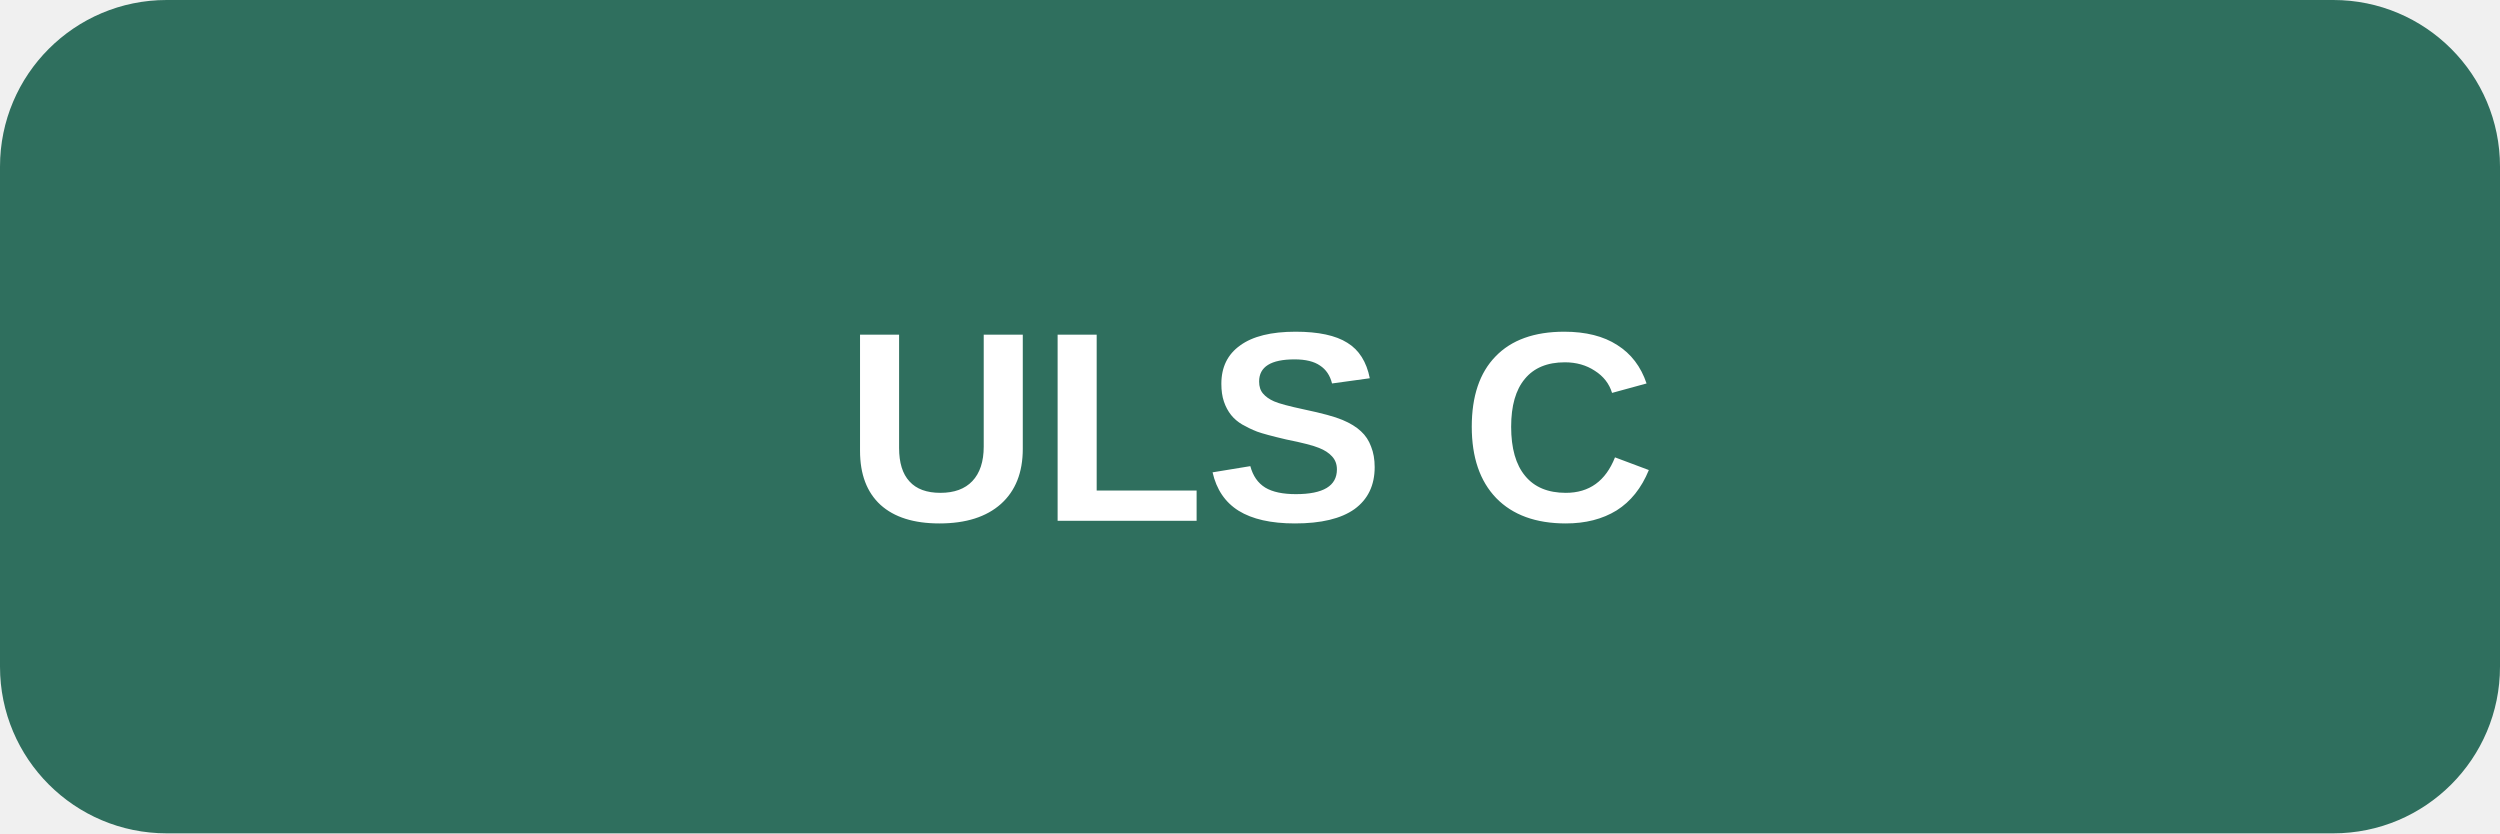
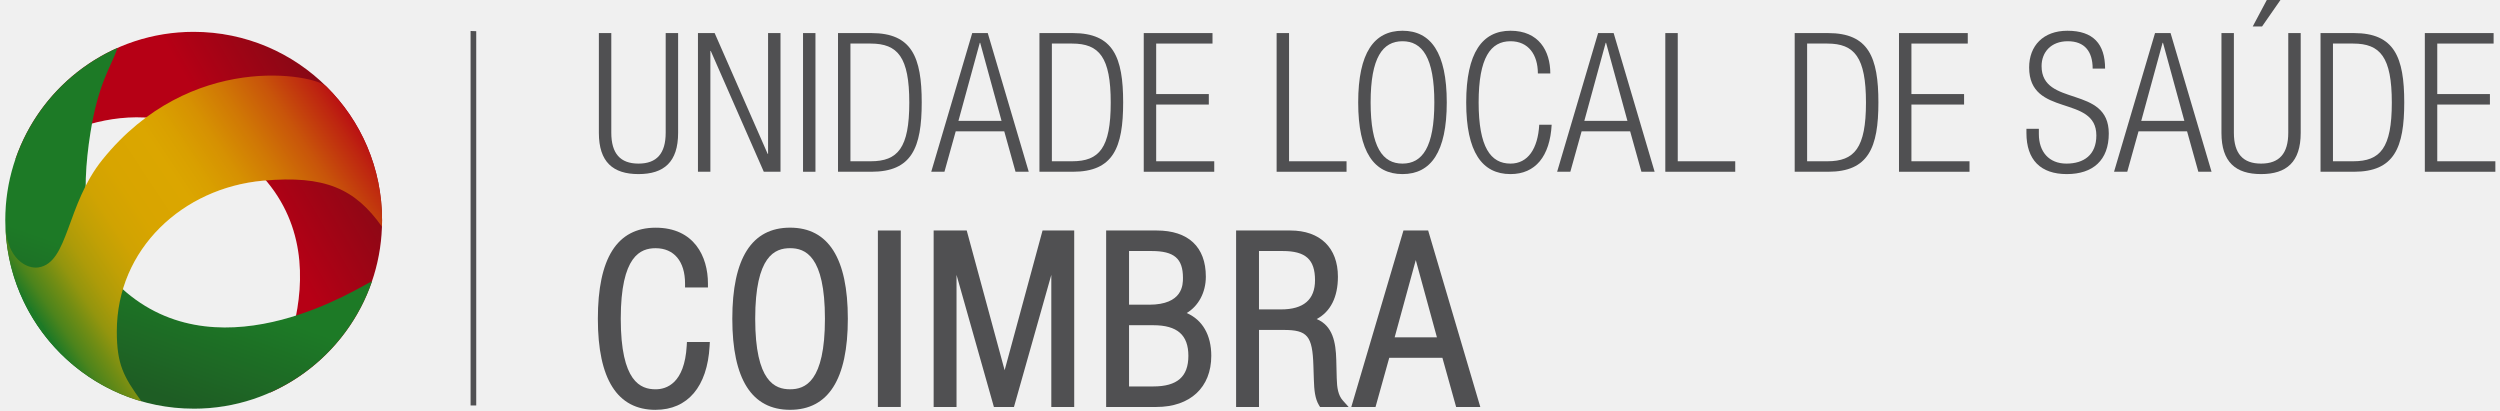
- <svg xmlns="http://www.w3.org/2000/svg" viewBox="0 0 120 40" role="img" aria-label="ULS C">
-   <rect width="120" height="40" rx="8" fill="#2F6F5E" />
-   <text x="60" y="25" text-anchor="middle" font-family="Arial, Helvetica, sans-serif" font-size="13" font-weight="700" fill="#FFFFFF">ULS C</text>
+ <svg xmlns="http://www.w3.org/2000/svg" id="Camada_1" viewBox="0 0 1287.13 211.42">
+   <defs>
+     <style>.cls-1{fill:url(#linear-gradient);}.cls-2{fill:#fff;}.cls-3{fill:#505052;}.cls-4{fill:url(#linear-gradient-3);}.cls-5{fill:url(#linear-gradient-2);}</style>
+     <linearGradient id="linear-gradient" x1="128.19" y1="97.08" x2="210.83" y2="49.66" gradientUnits="userSpaceOnUse">
+       <stop offset="0" stop-color="#b60015" />
+       <stop offset="1" stop-color="#6a0e15" />
+     </linearGradient>
+     <linearGradient id="linear-gradient-2" x1="69.81" y1="198.87" x2="96.71" y2="122.01" gradientUnits="userSpaceOnUse">
+       <stop offset="0" stop-color="#1e5d24" />
+       <stop offset=".7" stop-color="#1d7a26" />
+     </linearGradient>
+     <linearGradient id="linear-gradient-3" x1="22.25" y1="167.86" x2="186.71" y2="58.53" gradientUnits="userSpaceOnUse">
+       <stop offset="0" stop-color="#1d7a26" />
+       <stop offset="0" stop-color="#217a25" />
+       <stop offset=".04" stop-color="#4c841c" />
+       <stop offset=".09" stop-color="#728d14" />
+       <stop offset=".13" stop-color="#93950e" />
+       <stop offset=".18" stop-color="#ad9b09" />
+       <stop offset=".24" stop-color="#c1a005" />
+       <stop offset=".3" stop-color="#d0a302" />
+       <stop offset=".38" stop-color="#d8a500" />
+       <stop offset=".5" stop-color="#dba600" />
+       <stop offset=".56" stop-color="#d9a000" />
+       <stop offset=".64" stop-color="#d69102" />
+       <stop offset=".73" stop-color="#d07705" />
+       <stop offset=".83" stop-color="#c8540a" />
+       <stop offset=".93" stop-color="#be2610" />
+       <stop offset="1" stop-color="#b60015" />
+     </linearGradient>
+   </defs>
+   <path class="cls-3" d="m308.33,17.03v51.4c0,15,7.3,21.2,20.4,21.2s20.4-6.2,20.4-21.2V17.03h-6.4v51.3c0,10.7-4.6,15.9-14,15.9s-14-5.2-14-15.9V17.03h-6.4Z" />
+   <polygon class="cls-3" points="359.34 17.03 359.34 88.43 365.74 88.43 365.74 26.23 365.94 26.23 393.24 88.43 401.84 88.43 401.84 17.03 395.44 17.03 395.44 79.23 395.24 79.23 367.94 17.03 359.34 17.03" />
+   <rect class="cls-3" x="413.44" y="17.03" width="6.4" height="71.4" />
+   <path class="cls-3" d="m474.55,52.73c0-23.3-5.1-35.7-25.9-35.7h-17.2v71.4h17.2c20.8,0,25.9-12.4,25.9-35.7Zm-36.7,30.3V22.43h10.4c14,0,19.9,7,19.9,30.4s-5.9,30.2-19.9,30.2h-10.4Z" />
+   <path class="cls-3" d="m500.55,17.03l-21.1,71.4h6.8l5.8-20.8h25l5.8,20.8h6.8l-21.1-71.4h-8Zm-7.1,45.2l11-40.2h.2l11,40.2h-22.2Z" />
+   <path class="cls-3" d="m552.36,17.03h-17.2v71.4h17.2c20.8,0,25.9-12.4,25.9-35.7s-5.1-35.7-25.9-35.7Zm-.4,66h-10.4V22.43h10.4c14,0,19.9,7,19.9,30.4s-5.9,30.2-19.9,30.2Z" />
+   <polygon class="cls-3" points="624.26 22.43 624.26 17.03 588.86 17.03 588.86 88.43 625.16 88.43 625.16 83.03 595.26 83.03 595.26 53.83 622.36 53.83 622.36 48.43 595.26 48.43 595.26 22.43 624.26 22.43" />
+   <polygon class="cls-3" points="657.27 17.03 657.27 88.43 693.27 88.43 693.27 83.03 663.67 83.03 663.67 17.03 657.27 17.03" />
+   <path class="cls-3" d="m699.27,52.73c0,25.6,8.2,36.9,22.8,36.9s22.8-11.3,22.8-36.9-8.2-36.9-22.8-36.9-22.8,11.3-22.8,36.9Zm39.2,0c0,23.1-6.2,31.5-16.4,31.5s-16.4-8.4-16.4-31.5,6.2-31.5,16.4-31.5,16.4,8.4,16.4,31.5Z" />
+   <path class="cls-3" d="m792.48,64.23c-.7,12.3-5.8,20-14.8,20-10.2,0-16.4-8.4-16.4-31.5s6.2-31.5,16.4-31.5c9.2,0,14.1,6.9,14.1,16.6h6.4c0-11.7-6-22-20.5-22s-22.8,11.3-22.8,36.9,8.2,36.9,22.8,36.9c12.8,0,20.3-9.1,21.2-25.4h-6.4Z" />
+   <path class="cls-3" d="m830.79,17.03h-8l-21.1,71.4h6.8l5.8-20.8h25l5.8,20.8h6.8l-21.1-71.4Zm-15.1,45.2l11-40.2h.2l11,40.2h-22.2Z" />
+   <polygon class="cls-3" points="893.39 83.03 863.79 83.03 863.79 17.03 857.39 17.03 857.39 88.43 893.39 88.43 893.39 83.03" />
+   <path class="cls-3" d="m967.1,52.73c0-23.3-5.1-35.7-25.9-35.7h-17.2v71.4h17.2c20.8,0,25.9-12.4,25.9-35.7Zm-36.7,30.3V22.43h10.4c14,0,19.9,7,19.9,30.4s-5.9,30.2-19.9,30.2h-10.4Z" />
+   <polygon class="cls-3" points="977.7 88.43 1014.01 88.43 1014.01 83.03 984.1 83.03 984.1 53.83 1011.21 53.83 1011.21 48.43 984.1 48.43 984.1 22.43 1013.11 22.43 1013.11 17.03 977.7 17.03 977.7 88.43" />
+   <path class="cls-3" d="m1051.11,34.03c0-7.1,4.8-12.8,13.5-12.8s12.8,5.3,12.8,14.1h6.4c0-12.7-6.1-19.5-19.4-19.5-12.4,0-19.7,7.7-19.7,18.9,0,25.9,34.6,13.8,34.6,35,0,10-6.4,14.5-15.4,14.5s-14.2-6.1-14.2-15.2v-2.7h-6.4v2.1c0,14,7.4,21.2,20.8,21.2s21.6-7.1,21.6-20.9c0-25.1-34.6-13.4-34.6-34.7Z" />
+   <path class="cls-3" d="m1109.52,17.03l-21.1,71.4h6.8l5.8-20.8h25l5.8,20.8h6.8l-21.1-71.4h-8Zm-7.1,45.2l11-40.2h.2l11,40.2h-22.2Z" />
+   <polygon class="cls-3" points="1174.42 -.47 1167.32 -.47 1159.82 13.63 1164.62 13.63 1174.42 -.47" />
+   <path class="cls-3" d="m1143.72,17.03v51.4c0,15,7.3,21.2,20.4,21.2s20.4-6.2,20.4-21.2V17.03h-6.4v51.3c0,10.7-4.6,15.9-14,15.9s-14-5.2-14-15.9V17.03h-6.4Z" />
+   <path class="cls-3" d="m1237.83,52.73c0-23.3-5.1-35.7-25.9-35.7h-17.2v71.4h17.2c20.8,0,25.9-12.4,25.9-35.7Zm-36.7,30.3V22.43h10.4c14,0,19.9,7,19.9,30.4s-5.9,30.2-19.9,30.2h-10.4Z" />
+   <polygon class="cls-3" points="1284.74 83.03 1254.83 83.03 1254.83 53.83 1281.94 53.83 1281.94 48.43 1254.83 48.43 1254.83 22.43 1283.84 22.43 1283.84 17.03 1248.43 17.03 1248.43 88.43 1284.74 88.43 1284.74 83.03" />
+   <path class="cls-3" d="m337.55,210.99c16.51,0,26.64-11.95,27.79-32.79l.12-2.11h-11.79l-.11,1.89c-1.11,19.53-10.51,22.45-16.01,22.45-7.71,0-17.95-3.77-17.95-36.32s10.25-36.32,17.95-36.32c9.49,0,15.15,6.8,15.15,18.2v2h11.79v-2c0-13.91-7.08-28.76-26.94-28.76s-29.74,15.78-29.74,46.89,10.01,46.89,29.74,46.89Z" />
+   <path class="cls-3" d="m436.51,164.1c0-31.12-10.01-46.89-29.74-46.89s-29.74,15.78-29.74,46.89,10.01,46.89,29.74,46.89,29.74-15.78,29.74-46.89Zm-29.74,36.32c-7.71,0-17.95-3.77-17.95-36.32s10.25-36.32,17.95-36.32,17.95,3.77,17.95,36.32-10.25,36.32-17.95,36.32Z" />
+   <rect class="cls-3" x="451.98" y="118.67" width="11.79" height="90.86" />
+   <polygon class="cls-3" points="497.72 118.67 480.69 118.67 480.69 209.53 492.47 209.53 492.47 141.52 511.71 209.53 522.04 209.53 541.27 141.52 541.27 209.53 553.06 209.53 553.06 118.67 536.76 118.67 517.24 190.61 497.72 118.67" />
+   <path class="cls-3" d="m569.5,209.53h25.85c17.44,0,28.28-10.09,28.28-26.33,0-10.73-4.54-18.51-12.65-22.04,6.05-3.62,9.85-10.58,9.85-18.71,0-15.33-9.01-23.78-25.36-23.78h-25.97v90.86Zm42.34-26.33c0,10.75-5.74,15.76-18.07,15.76h-12.48v-31.52h12.48c12.33,0,18.07,5.01,18.07,15.76Zm-20.26-26.33h-10.29v-27.63h11.63c11.61,0,16.13,3.87,16.13,13.82,0,3.42,0,13.82-17.47,13.82Z" />
+   <path class="cls-3" d="m636.41,209.53h11.79v-39.66h12.72c12.22,0,14.79,3.07,15.28,18.26l.24,7.29c.15,5.54.64,9.89,2.6,13.14l.58.97h14.72l-2.98-3.33c-2.43-2.72-3.02-6.57-3.14-11.49l-.24-9.49c-.24-8.95-1.78-17.47-10.08-20.96,7.1-3.75,10.93-11.27,10.93-21.81,0-14.89-9.16-23.78-24.51-23.78h-27.91v90.86Zm24.02-80.29c11.8,0,16.61,4.36,16.61,15.03,0,9.97-5.88,15.03-17.47,15.03h-11.38v-30.06h12.23Z" />
+   <path class="cls-3" d="m762.14,209.53l-26.85-90.86h-12.72l-26.85,90.86h12.47l7.06-25.3h27.38l7.06,25.3h12.47Zm-22.33-35.87h-21.77l10.88-39.77,10.88,39.77Z" />
+   <polygon class="cls-3" points="242.28 208.75 245.19 208.75 245.19 16.06 242.28 15.95 242.28 208.75" />
+   <path class="cls-2" d="m170.95,179.24c.62-.67,1.23-1.35,1.83-2.03.21-.24.42-.49.63-.73.57-.67,1.14-1.34,1.69-2.03.22-.27.43-.54.65-.81.53-.67,1.05-1.35,1.57-2.03.22-.29.44-.59.65-.88.49-.67.98-1.35,1.45-2.04.22-.32.44-.63.65-.95.46-.68.9-1.36,1.34-2.05.22-.34.44-.67.65-1.02.42-.68.83-1.36,1.23-2.05.21-.36.43-.72.64-1.09.38-.67.75-1.35,1.12-2.03.21-.39.43-.78.64-1.17.34-.65.66-1.31.99-1.97.22-.44.44-.87.65-1.31.26-.55.51-1.12.76-1.68,1.13-2.5,2.16-5.05,3.08-7.65.06-.17.13-.34.19-.52.05-.15.11-.29.16-.43,0,0-.01,0-.02,0,3.04-8.91,4.82-18.39,5.12-28.25.04-1,.06-2.13.06-3.14,0-26.59-10.57-50.66-27.99-68.15-.24-.24-.48-.49-.72-.73-.03-.03-.05-.05-.08-.08,0,0-.02-.01-.02-.02-17.52-17.33-41.61-28.03-68.21-28.03-13.94,0-27.18,2.96-39.16,8.26,0,0,0-.02,0-.02-.33.15-.66.31-1,.46-.48.22-.95.44-1.43.66-.62.3-1.24.6-1.86.91-.46.23-.92.46-1.37.7-.63.33-1.25.67-1.88,1.01-.43.24-.86.47-1.28.71-.66.37-1.3.76-1.95,1.15-.38.23-.76.45-1.13.68-.73.45-1.44.92-2.16,1.39-.28.19-.57.36-.85.55-.96.65-1.91,1.31-2.84,1.99-.03.02-.05.04-.08.06-2,1.45-3.94,2.98-5.81,4.58,0,0,0,0,0,0-.92.78-1.83,1.59-2.72,2.4-.08.07-.16.15-.24.23-.81.75-1.61,1.51-2.4,2.29-.1.1-.2.2-.3.3-.77.76-1.52,1.54-2.26,2.33-.1.1-.19.21-.29.31-.75.8-1.48,1.61-2.2,2.44-.08.09-.15.17-.23.26-.74.86-1.47,1.73-2.18,2.61-.04.05-.09.11-.13.16-.75.93-1.48,1.88-2.19,2.84,0,0,0,0-.01.01C9.79,71.82,2.7,91.77,2.7,113.38c0,53.61,43.45,97.04,97.04,97.04,13.94,0,27.17-2.96,39.15-8.25,0,0,0,.02,0,.02.33-.15.66-.31.99-.46.48-.22.96-.44,1.44-.67.64-.3,1.27-.62,1.91-.94.44-.22.87-.44,1.3-.66.67-.35,1.34-.72,2.01-1.08.38-.21.76-.42,1.14-.63.73-.42,1.45-.85,2.17-1.28.3-.18.61-.36.91-.55.84-.52,1.67-1.06,2.49-1.6.17-.11.35-.22.52-.34,4.06-2.73,7.9-5.76,11.49-9.05.11-.1.22-.21.34-.32.77-.71,1.53-1.43,2.27-2.17.17-.17.34-.34.5-.51.68-.68,1.35-1.37,2.01-2.07.2-.21.39-.43.59-.64ZM75.07,60.56c-7.71,5.72-15.25,12.83-22.34,21.63-3.5,4.35-6.3,8.93-8.64,13.52.05-8.9.99-18.1,2.43-27.26.27-1.69.54-3.29.83-4.83,8.44-2.28,17.81-3.63,27.72-3.06Zm-10.1,89.91c-.58-.49-1.14-1-1.7-1.51,9.3-31.17,38.28-52.85,72.09-55.93.52-.05,1.02-.08,1.53-.13,18.9,22.33,19.65,48.38,15.53,69.55-25.72,8.2-59.54,11.57-87.45-11.99Z" />
+   <path class="cls-1" d="m99.69,16.39c-42.58,0-78.76,27.49-91.77,65.66,5.95-2.64,53.3-39.53,102.29-10.66,75.74,42.91,32.06,120.96,28.69,130.79,34.07-15.05,57.81-49.12,57.81-88.75,0-53.59-43.4-97.04-97.01-97.04Z" />
+   <path class="cls-5" d="m99.76,210.42c42.59,0,78.75-27.47,91.79-65.64-5.95,2.62-75.98,48.39-126.56,5.69-22.48-18.99-23.38-50.71-18.45-82.02,4.11-25.95,10.64-34,14-43.81C26.51,39.69,2.71,73.75,2.71,113.37c0,53.61,43.45,97.04,97.04,97.04Z" />
+   <path class="cls-4" d="m52.74,82.18c-18.68,23.18-17.37,53.04-32.9,55.5-6.06.95-16.03-4.37-16.99-20.73,1.5,42.66,30.59,78.28,69.95,89.66-9.22-12.72-12.66-19.02-12.66-35.98,0-42.51,34.03-73.85,75.23-77.6,32.05-2.91,47.43,4.13,61.27,23.67.04-1.04.07-2.24.07-3.31,0-27-10.89-51.41-28.79-68.95-6.15-6.06-69.88-18.42-115.18,37.74Z" />
</svg>
